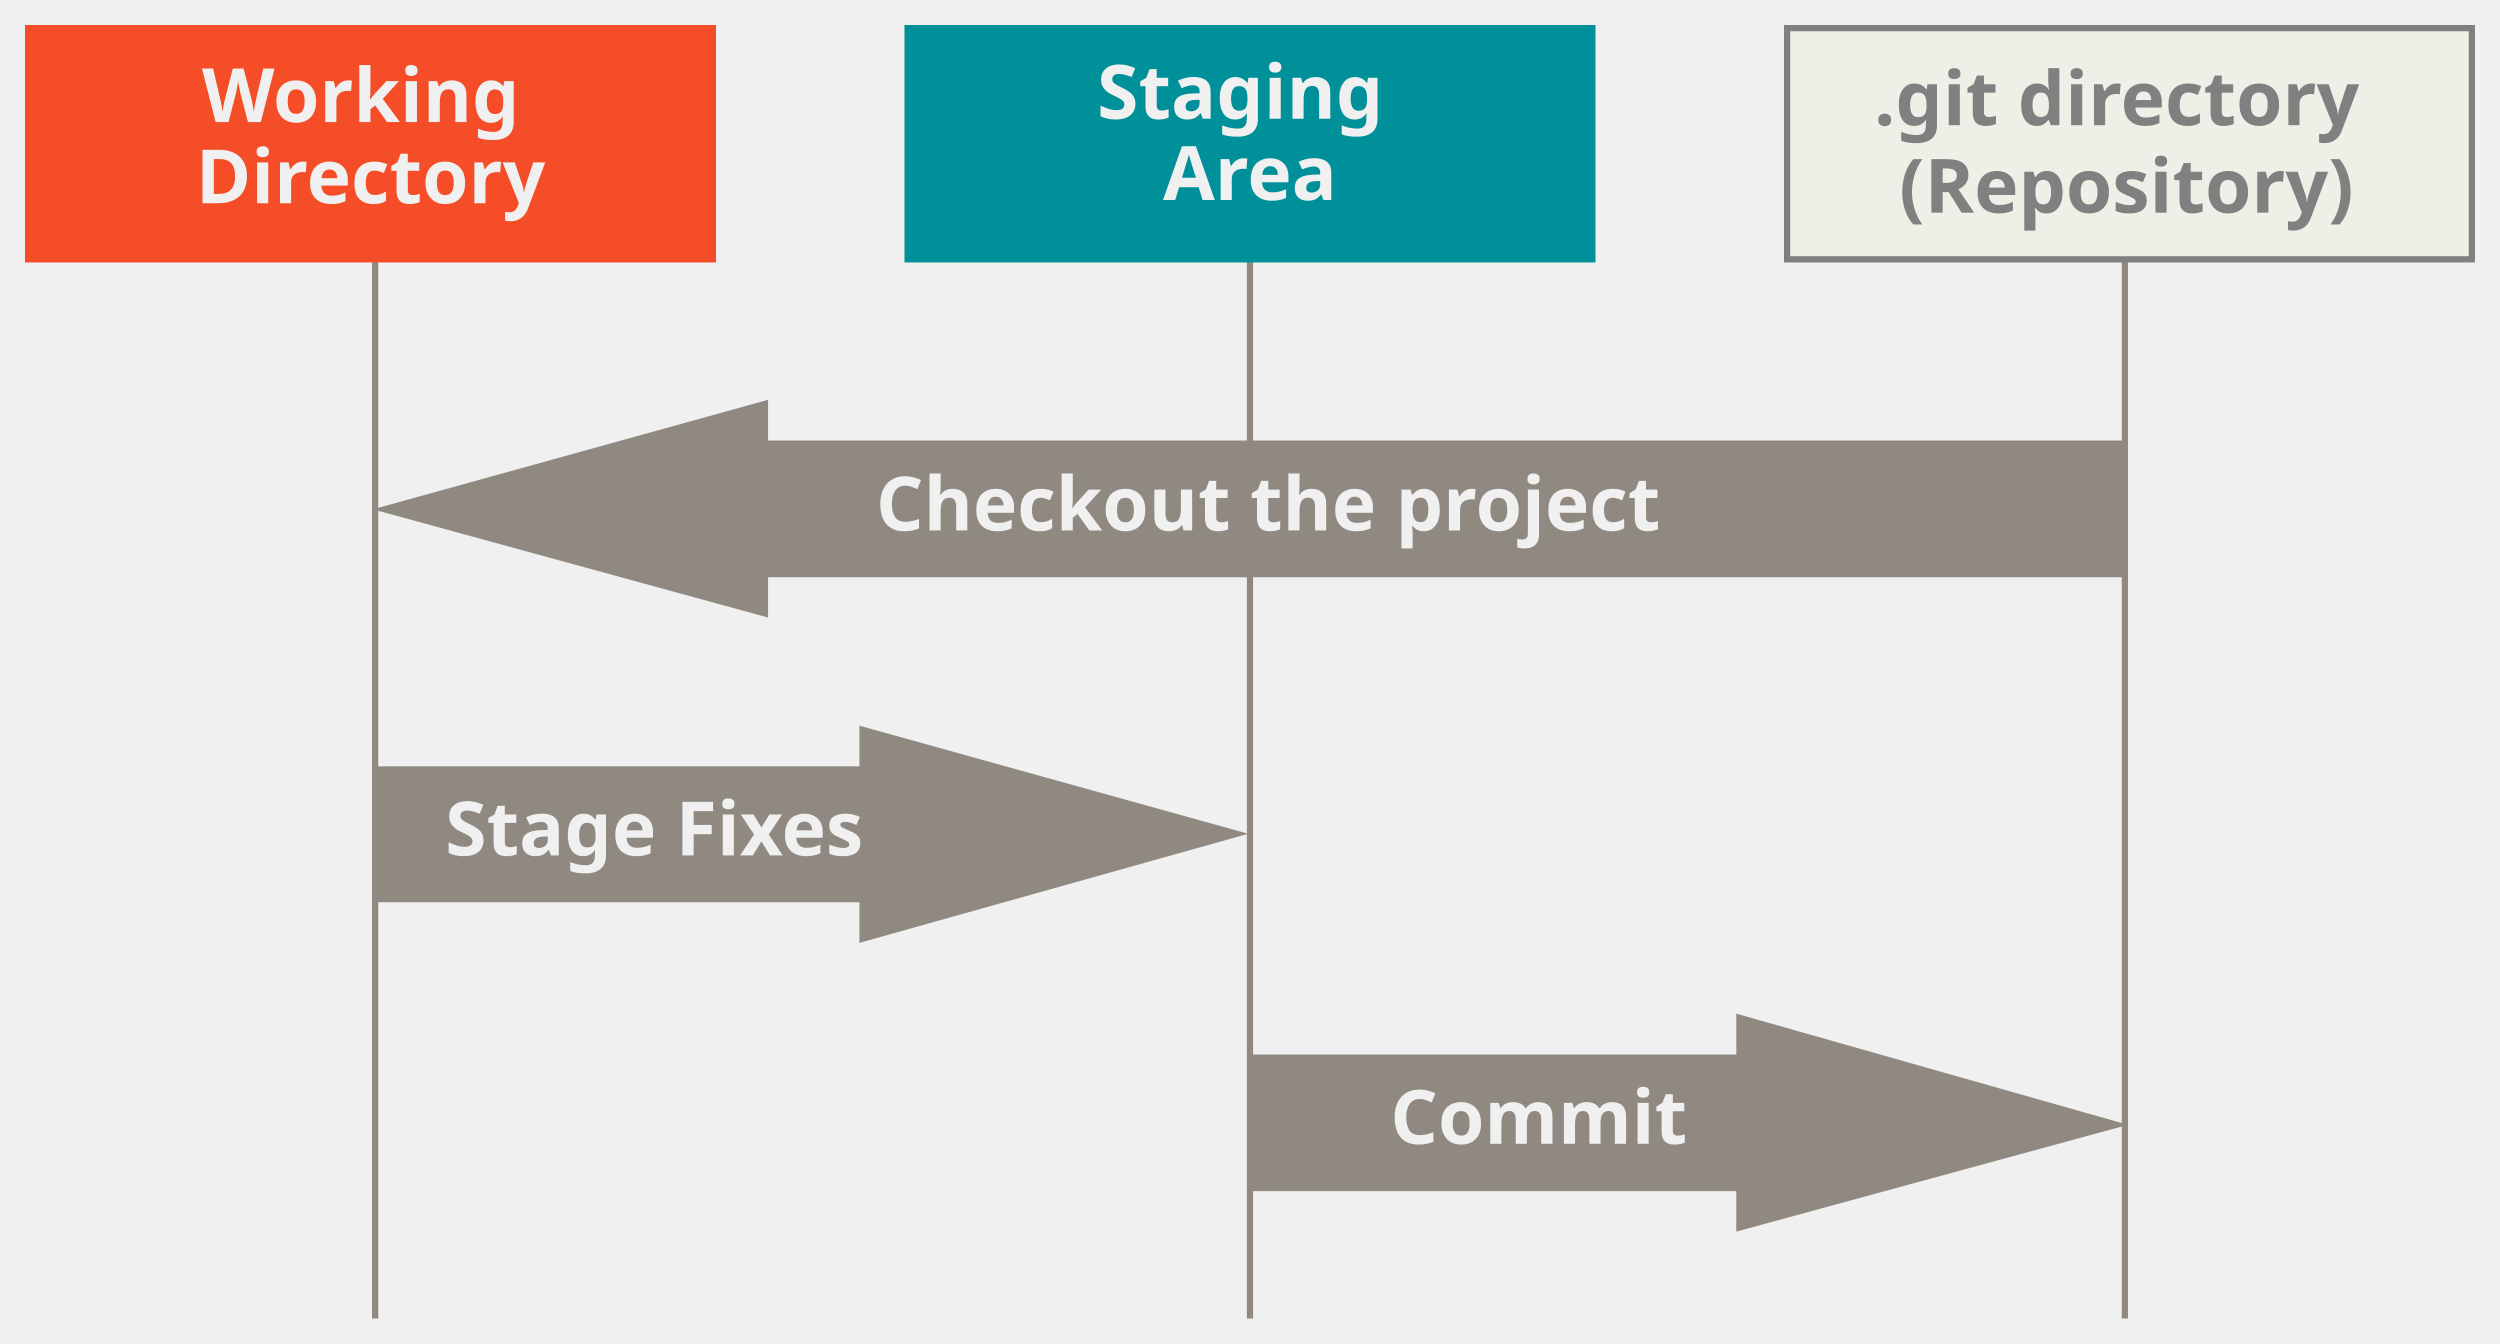
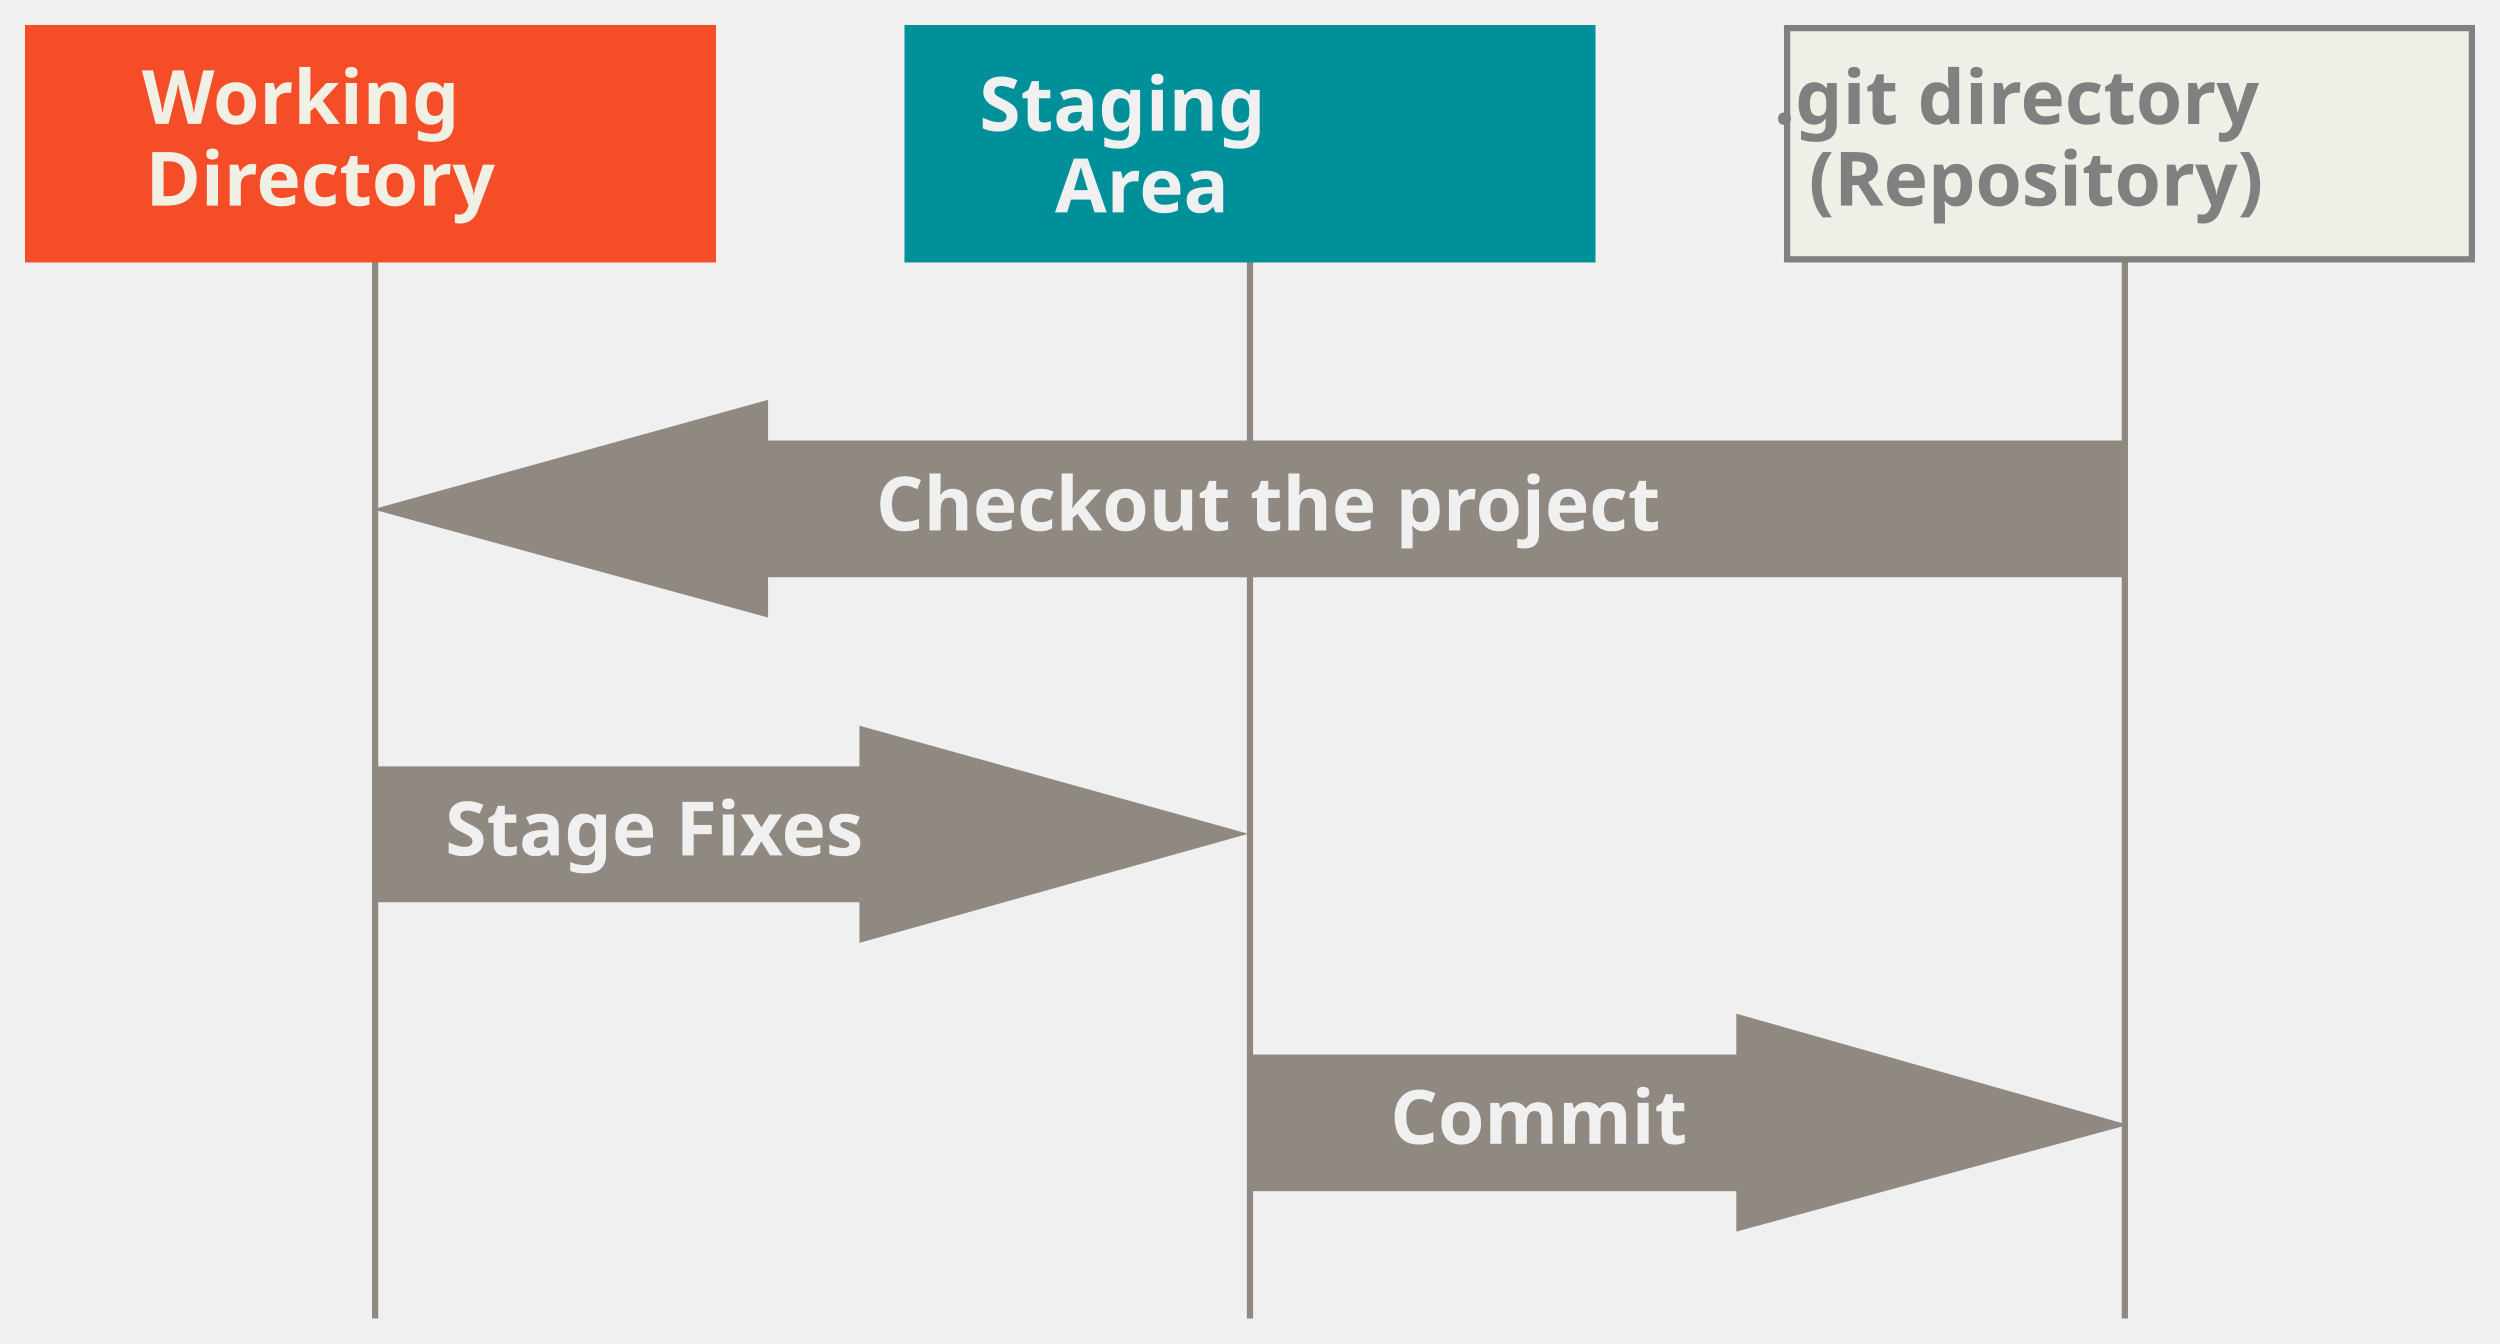
<svg xmlns="http://www.w3.org/2000/svg" id="svg1195" version="1.1" viewBox="0 0 400.06 214.99">
  <g id="g1193" transform="translate(.5284)">
    <g id="g1142" style="fill-rule:evenodd;fill:#8f8981;stroke-linecap:square;stroke:#8f8981">
      <path id="Line" d="m59.5 26.411v184.08" />
      <path id="path1138" d="m339.5 26.411v184.08" />
      <path id="path1140" d="m199.5 26.411v184.08" />
    </g>
    <g id="g1172" style="fill-rule:evenodd">
-       <g id="ref-(2-line)" transform="translate(3.4716,4)">
-         <rect id="rect1144" width="110.58" height="38" style="fill-rule:evenodd;fill:#f44d27" />
-         <text id="master" font-size="12px" font-weight="700" style="fill:#f0f0f0;font-family:'Source Code Pro';font-size:12px;font-weight:700;text-anchor:middle">
-           <tspan id="tspan1146" x="55.29" y="15.531" style="fill:#f0f0f0">Working</tspan>
-           <tspan id="tspan1148" x="55.29" y="28.531" style="fill:#f0f0f0">Directory</tspan>
-         </text>
-       </g>
      <g id="g1160">
-         <rect id="rect1152" transform="translate(144.21,4)" width="110.58" height="38" style="fill:#00909a" />
-         <text id="text1158" transform="translate(144.21,4)" font-size="12px" font-weight="700" style="fill:#f0f0f0;font-family:'Source Code Pro';font-size:12px;font-weight:700;text-anchor:middle">
-           <tspan id="tspan1154" x="55.29" y="15" style="fill:#f0f0f0">Staging</tspan>
-           <tspan id="tspan1156" x="55.29" y="28" style="fill:#f0f0f0">Area</tspan>
-         </text>
+         <g id="g986">
+           <rect id="rect1152" transform="translate(144.21,4)" width="110.58" height="38" style="fill:#00909a" />
+           <text id="text978" transform="translate(-31.483 78.068)" x="230.849" y="-57.144" style="fill:#f0f0f0;font-family:'Source Code Pro';font-feature-settings:normal;font-size:12px;font-variant-caps:normal;font-variant-ligatures:normal;font-variant-numeric:normal;font-weight:bold;letter-spacing:0px;line-height:13.067px;text-align:center;text-anchor:middle;word-spacing:0px" xml:space="preserve">
+             <tspan id="tspan976" x="230.849" y="-57.144">Staging</tspan>
+             <tspan id="tspan980" x="230.849" y="-44.077">Area</tspan>
+           </text>
+         </g>
      </g>
      <g id="g1170">
        <rect id="rect1162" transform="translate(284.95,4)" x=".5" y=".5" width="109.58" height="37" style="fill:#efefe7;stroke:gray" />
-         <text id="text1168" transform="translate(284.95,4)" font-size="12px" font-weight="700" style="fill:gray;font-family:'Source Code Pro';font-size:12px;font-weight:700;text-anchor:middle">
-           <tspan id="tspan1164" x="54.79" y="16.031" style="fill:gray">.git directory</tspan>
-           <tspan id="tspan1166" x="54.79" y="30.031" style="fill:gray">(Repository)</tspan>
+         <text id="text990" transform="translate(-25.325 77.518)" x="364.633" y="-57.686" style="fill:gray;font-family:'Source Code Pro';font-feature-settings:normal;font-size:12px;font-variant-caps:normal;font-variant-ligatures:normal;font-variant-numeric:normal;font-weight:bold;letter-spacing:0px;line-height:13.067px;text-align:center;text-anchor:middle;word-spacing:0px" xml:space="preserve">
+           <tspan id="tspan988" x="364.633" y="-57.686">.git directory</tspan>
+           <tspan id="tspan992" x="364.633" y="-44.619">(Repository)</tspan>
        </text>
      </g>
    </g>
    <g id="g1180" style="fill:#8f8981">
      <path id="path1174" d="m122.38 70.5h216.95v21.875h-216.95v6.447l-63.25-17.319 63.25-17.525z" />
      <path id="path1176" d="m137 144.38h-77.875v-21.75h77.875v-6.5l62.209 17.293-62.209 17.457z" />
      <path id="path1178" d="m277.32 190.61h-78.112v-21.858h78.112v-6.539l62.68 17.785-62.68 17.087z" />
    </g>
    <g id="g1191" font-size="12px" font-weight="700" style="fill-opacity:.8;fill-rule:evenodd;fill:white;font-family:'Source Code Pro';font-size:12px;font-weight:700">
      <text id="Checkout-the-project" transform="translate(0,-1.1079)" style="fill-opacity:1;fill:#f0f0f0">
        <tspan id="tspan1182" x="139.632" y="86" style="fill-opacity:1;fill:#f0f0f0">Checkout the project</tspan>
      </text>
      <text id="Stage-Fixes" transform="translate(0,-1.116)" style="fill-opacity:1;fill:#f0f0f0">
        <tspan id="tspan1185" x="70.723" y="138" style="fill-opacity:1;fill:#f0f0f0">Stage Fixes</tspan>
      </text>
      <text id="Commit" transform="translate(0,-1.1346)" style="fill-opacity:1;fill:#f0f0f0">
        <tspan id="tspan1188" x="221.94" y="184.17" style="fill-opacity:1;fill:#f0f0f0">Commit</tspan>
      </text>
    </g>
  </g>
+   <g id="g974">
+     <g id="ref-(2-line)" transform="translate(4,4)" style="fill-rule:evenodd">
+       <rect id="rect1144" width="110.58" height="38" style="fill-rule:evenodd;fill:#f44d27" />
+     </g>
+     <text id="text956" transform="translate(-47.951 73.488)" x="106.993" y="-53.655" style="fill:#f0f0e4;font-family:'Source Code Pro';font-feature-settings:normal;font-size:12px;font-variant-caps:normal;font-variant-ligatures:normal;font-variant-numeric:normal;font-weight:bold;letter-spacing:0px;line-height:13.067px;text-align:center;text-anchor:middle;word-spacing:0px" xml:space="preserve">
+       <tspan id="tspan954" x="106.993" y="-53.655" style="fill:#f0f0e4;line-height:13.067px">Working</tspan>
+       <tspan id="tspan958" x="106.993" y="-40.588" style="fill:#f0f0e4;line-height:13.067px">Directory</tspan>
+     </text>
+   </g>
</svg>
